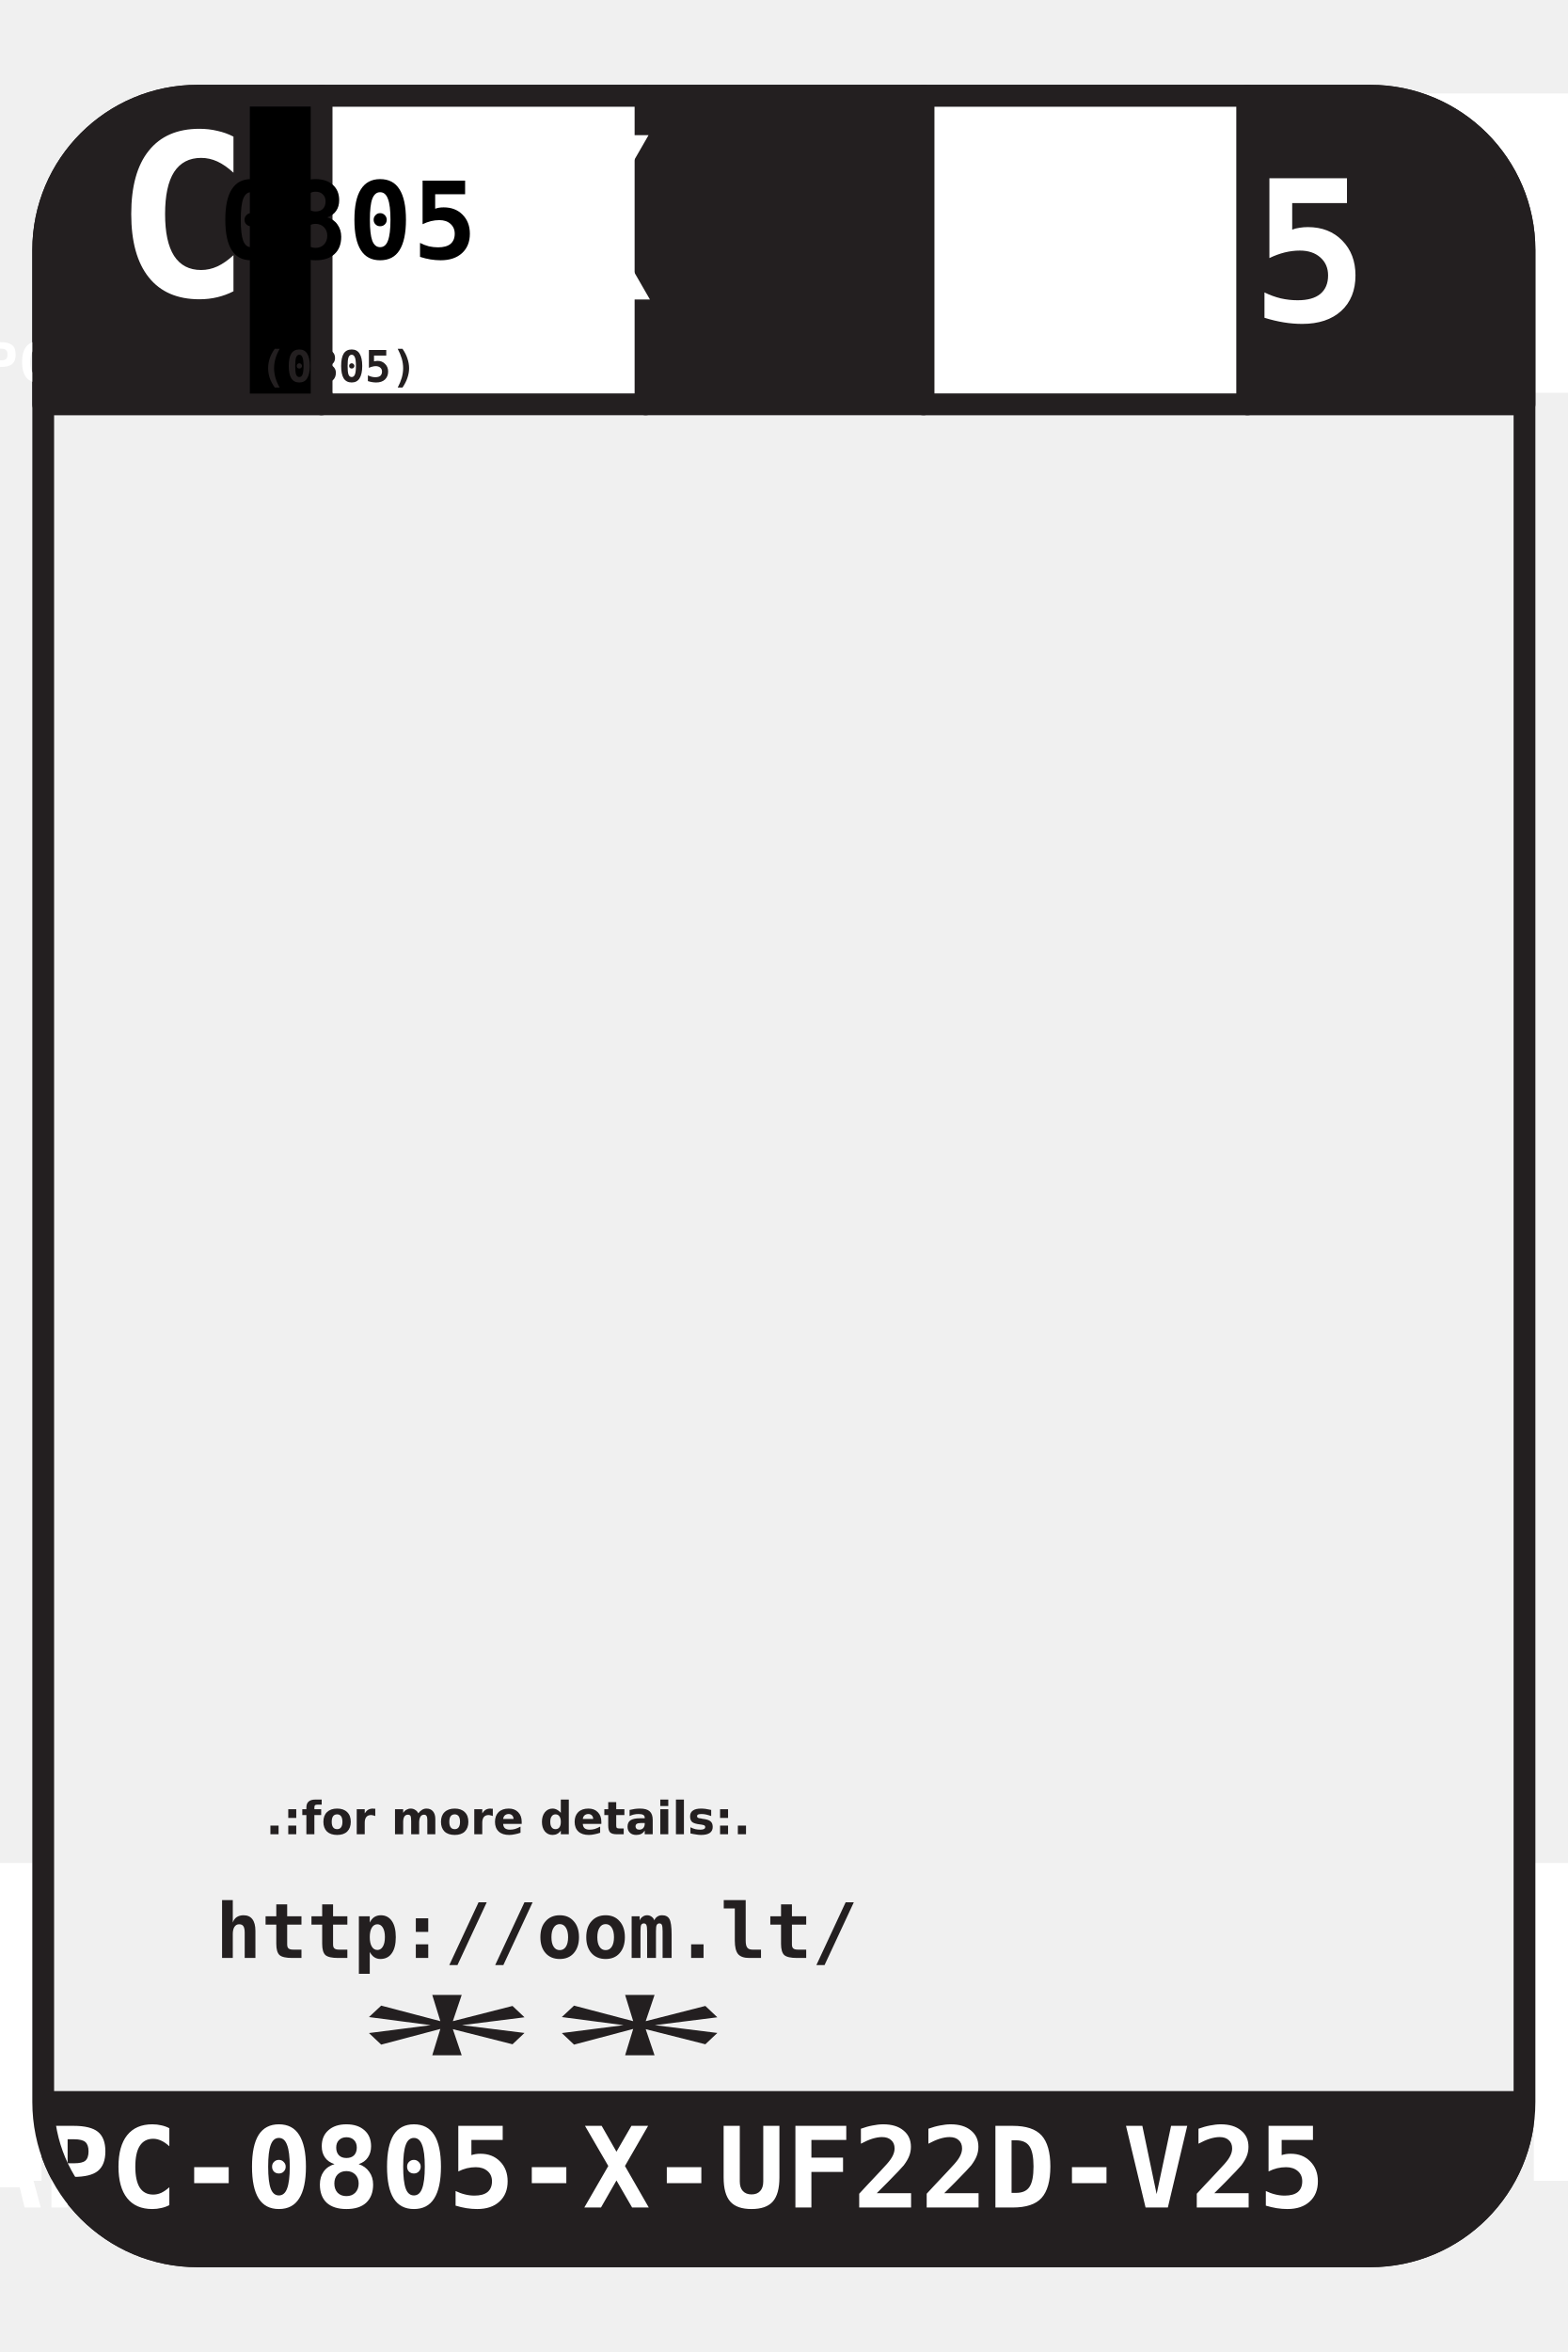
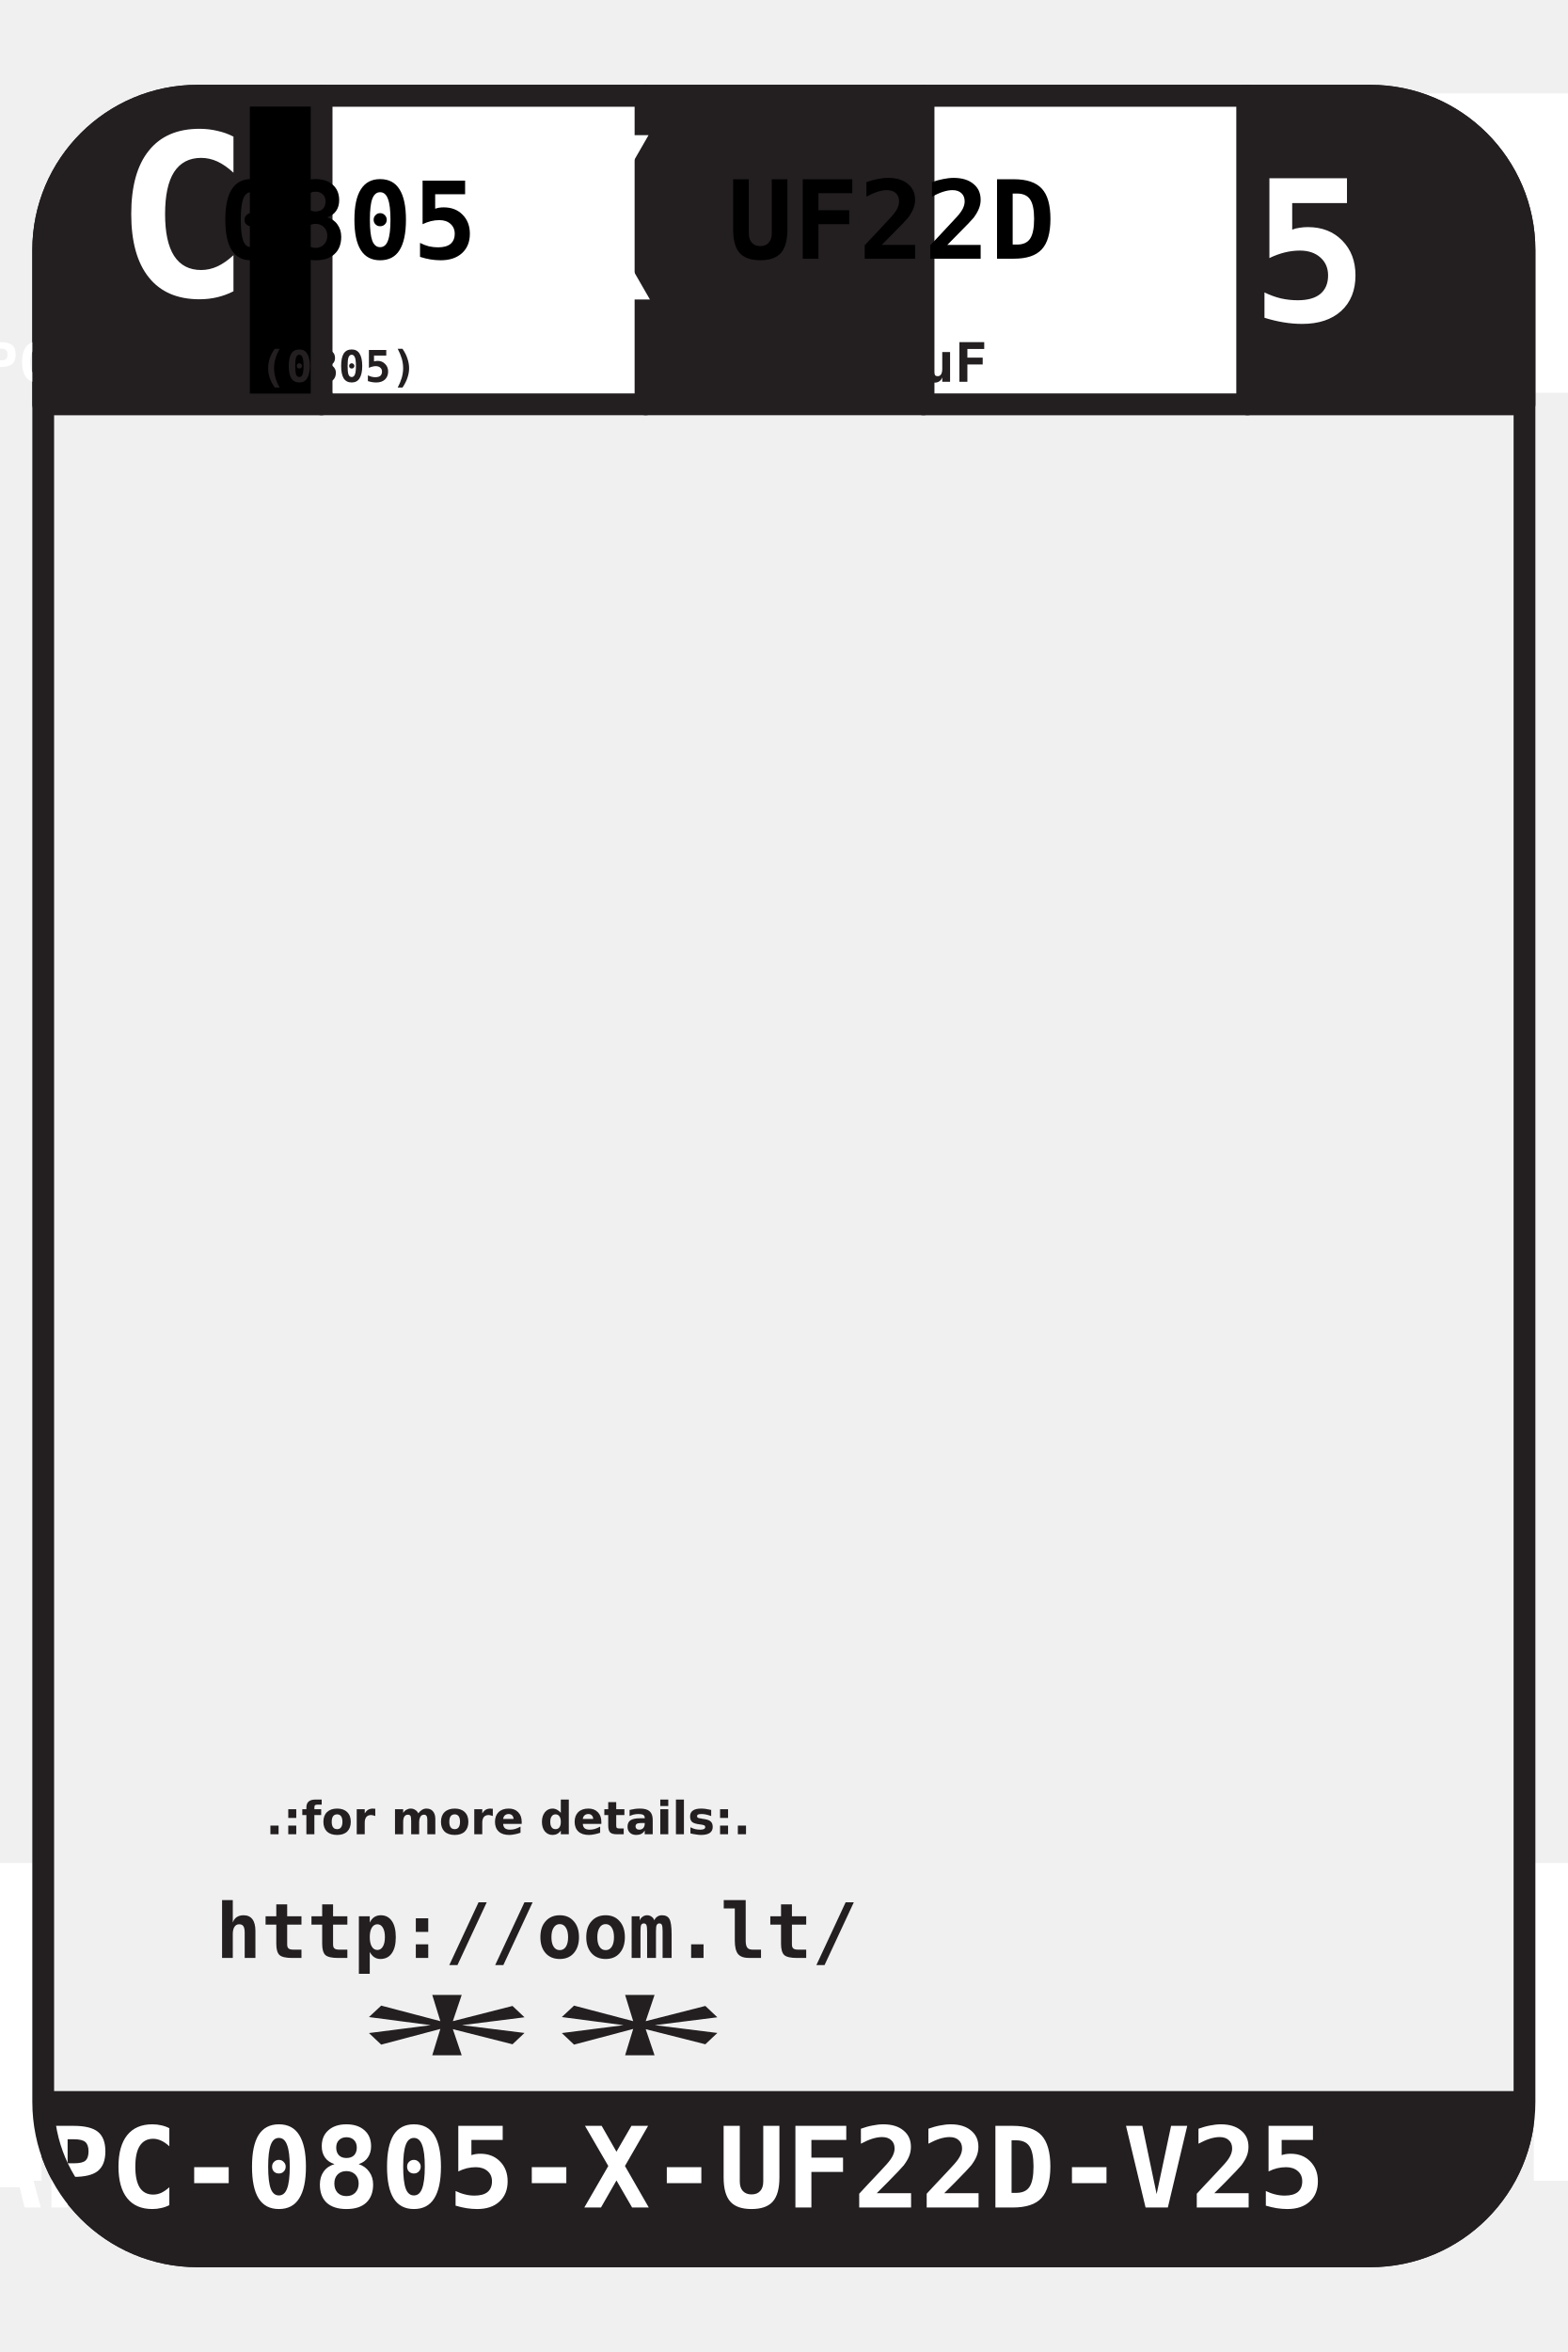
<svg xmlns="http://www.w3.org/2000/svg" xmlns:xlink="http://www.w3.org/1999/xlink" id="svg3419" version="1.1" width="180" height="270" xml:space="preserve">
  <defs id="defs3423" />
  <g id="g3427" transform="matrix(1.25,0,0,-1.25,0,270)">
    <path d="m 29.541,178.866 0,28.346 -11.4,0 c -7.826,0 -14.173,-6.347 -14.173,-14.173 l 0,-14.173 25.573,0 z" style="fill:#231f20;fill-opacity:1;fill-rule:evenodd;stroke:#231f20;stroke-width:2;stroke-linecap:round;stroke-linejoin:round;stroke-miterlimit:22.926;stroke-opacity:1;stroke-dasharray:none" id="path3593" />
    <text transform="scale(1,-1)" id="text3619" x="-214.58" y="-188.813" style="font-style:normal;font-variant:normal;font-weight:bold;font-stretch:normal;text-align:start;text-anchor:start;fill:#ffffff;font-family:DejaVu Sans Mono;-inkscape-font-specification:DejaVu Sans Mono Bold">
      <tspan style="font-size:20.706px;font-style:normal;font-variant:normal;font-weight:bold;font-stretch:normal;text-align:start;writing-mode:lr-tb;text-anchor:start;fill:#ffffff;fill-opacity:1;fill-rule:nonzero;stroke:none;font-family:DejaVu Sans Mono;-inkscape-font-specification:DejaVu Sans Mono Bold" x="10.522" y="-188.813" id="tspan3621">CAPC</tspan>
    </text>
    <rect style="fill:#000000;stroke:none" id="rect3047" width="7.294" height="27.486" x="22.949" y="-207.342" transform="scale(1,-1)" />
    <rect style="fill:#ffffff;stroke:none" id="rect3047-7" width="121.861" height="27.486" x="30.154" y="-207.415" transform="scale(1,-1)" />
    <text transform="scale(1,-1)" id="text3439" x="71.998" y="-326.037" style="text-align:center;text-anchor:middle">
      <tspan style="font-size:6px;font-variant:normal;font-weight:bold;text-align:center;writing-mode:lr-tb;text-anchor:middle;fill:#231f20;fill-opacity:1;fill-rule:nonzero;stroke:none;font-family:Helvetica LT;-inkscape-font-specification:Helvetica LT Bold" id="tspan3441" y="-326.037" x="71.998" />
    </text>
    <text transform="matrix(1,0,0,-1,54.1817,47.5475)" id="text3443" x="17.943" y="0" style="text-anchor:middle;text-align:center">
      <tspan style="font-size:4.201px;font-variant:normal;font-weight:bold;writing-mode:lr-tb;fill:#231f20;fill-opacity:1;fill-rule:nonzero;stroke:none;font-family:DejaVu Sans;-inkscape-font-specification:DejaVu Sans Bold;text-anchor:middle;text-align:center;font-style:normal;font-stretch:normal" x="0" y="0" id="tspan3445">.:for more details:.</tspan>
    </text>
    <text transform="scale(1,-1)" id="text3447" x="56.807" y="-36.191" style="text-align:center;text-anchor:middle">
      <tspan style="font-size:7.001px;font-style:normal;font-variant:normal;font-weight:bold;font-stretch:normal;text-align:center;writing-mode:lr-tb;text-anchor:middle;fill:#231f20;fill-opacity:1;fill-rule:nonzero;stroke:none;font-family:DejaVu Sans Mono;-inkscape-font-specification:DejaVu Sans Mono Bold" x="56.807" y="-36.191" id="tspan3449">http://oom.lt/</tspan>
    </text>
    <text transform="scale(1,-1)" id="text3451" x="86.863" y="-36.191" style="text-align:start;text-anchor:start">
      <tspan style="font-size:11.202px;font-variant:normal;font-weight:bold;text-align:start;writing-mode:lr-tb;text-anchor:start;fill:#231f20;fill-opacity:1;fill-rule:nonzero;stroke:none;font-family:DejaVu Sans Mono;-inkscape-font-specification:DejaVu Sans Mono Bold;font-style:normal;font-stretch:normal" x="86.863" y="-36.191" id="tspan3453" />
    </text>
    <text transform="scale(1.531524,-0.6529443)" id="text3455" x="47.025" y="-35.078" style="font-size:23.13px;text-align:center;text-anchor:middle">
      <tspan style="font-size:23.13px;font-variant:normal;font-weight:normal;text-align:center;writing-mode:lr-tb;text-anchor:middle;fill:#231f20;fill-opacity:1;fill-rule:nonzero;stroke:none;font-family:Free 3 of 9 Extended;-inkscape-font-specification:Free3of9Extended" x="47.025" y="-35.078" id="tspan3457">**</tspan>
    </text>
    <path d="m 140.031,193.039 c 0,7.826 -6.347,14.173 -14.173,14.173 l -11.277,0 0,-28.346 25.451,0 0,14.173 z" style="fill:#231f20;fill-opacity:1;fill-rule:evenodd;stroke:#231f20;stroke-width:2;stroke-linecap:round;stroke-linejoin:round;stroke-miterlimit:22.926;stroke-opacity:1;stroke-dasharray:none" id="path3595" />
    <path d="m 59.305,207.213 25.512,0 0,-28.346 -25.512,0 0,28.346 z" style="fill:#231f20;fill-opacity:1;fill-rule:evenodd;stroke:#231f20;stroke-width:2;stroke-linecap:round;stroke-linejoin:round;stroke-miterlimit:22.926;stroke-opacity:1;stroke-dasharray:none" id="path3597" />
    <text transform="scale(1,-1)" id="text3603" x="127.539" y="-186.501" style="font-style:normal;font-variant:normal;font-weight:bold;font-stretch:normal;text-align:center;text-anchor:middle;fill:#ffffff;font-family:DejaVu Sans Mono;-inkscape-font-specification:DejaVu Sans Mono Bold">
      <tspan style="font-size:18px;font-style:normal;font-variant:normal;font-weight:bold;font-stretch:normal;text-align:center;writing-mode:lr-tb;text-anchor:middle;fill:#ffffff;fill-opacity:1;fill-rule:nonzero;stroke:none;font-family:DejaVu Sans Mono;-inkscape-font-specification:DejaVu Sans Mono Bold" x="127.539" y="-186.501" id="tspan3605">V25</tspan>
    </text>
    <path d="m 29.541,207.213 29.764,0 0,-28.346 -29.764,0 0,28.346 z" style="fill:none;stroke:#231f20;stroke-width:2;stroke-linecap:round;stroke-linejoin:round;stroke-miterlimit:22.926;stroke-opacity:1;stroke-dasharray:none" id="path3607" />
    <path d="m 84.817,207.212 29.764,0 0,-28.346 -29.764,0 0,28.346 z" style="fill:none;stroke:#231f20;stroke-width:2;stroke-linecap:round;stroke-linejoin:round;stroke-miterlimit:22.926;stroke-opacity:1;stroke-dasharray:none" id="path3609" />
    <text transform="scale(1,-1)" id="text3611" x="44.674" y="-192.239" style="font-size:8.444px;font-style:normal;font-variant:normal;font-weight:bold;font-stretch:normal;text-align:center;text-anchor:middle;fill:#000000;font-family:DejaVu Sans Mono;-inkscape-font-specification:DejaVu Sans Mono Bold">
      <tspan style="font-size:9.851px;font-style:normal;font-variant:normal;font-weight:bold;font-stretch:normal;text-align:center;writing-mode:lr-tb;text-anchor:middle;fill:#000000;fill-opacity:1;fill-rule:nonzero;stroke:none;font-family:DejaVu Sans Mono;-inkscape-font-specification:DejaVu Sans Mono Bold" x="44.674" y="-192.239" id="tspan3613">0805</tspan>
    </text>
    <text transform="scale(1,-1)" id="text3615" x="99.941" y="-192.241" style="font-style:normal;font-variant:normal;font-weight:bold;font-stretch:normal;text-align:center;text-anchor:middle;fill:#000000;font-family:DejaVu Sans Mono;-inkscape-font-specification:DejaVu Sans Mono Bold">
-       <tspan style="font-size:10px;font-style:normal;font-variant:normal;font-weight:bold;font-stretch:normal;text-align:center;writing-mode:lr-tb;text-anchor:middle;fill:#000000;fill-opacity:1;fill-rule:nonzero;stroke:none;font-family:DejaVu Sans Mono;-inkscape-font-specification:DejaVu Sans Mono Bold" x="99.941" y="-192.241" id="tspan3617" />
+       <tspan style="font-size:10px;font-style:normal;font-variant:normal;font-weight:bold;font-stretch:normal;text-align:center;writing-mode:lr-tb;text-anchor:middle;fill:#000000;fill-opacity:1;fill-rule:nonzero;stroke:none;font-family:DejaVu Sans Mono;-inkscape-font-specification:DejaVu Sans Mono Bold" x="99.941" y="-192.241" id="tspan3617">UF22D</tspan>
    </text>
    <text transform="scale(1,-1)" id="text3623" x="71.95" y="-180.937" style="font-style:normal;font-variant:normal;font-weight:bold;font-stretch:normal;text-align:center;text-anchor:middle;fill:#ffffff;font-family:DejaVu Sans Mono;-inkscape-font-specification:DejaVu Sans Mono Bold">
      <tspan style="font-size:5px;font-style:normal;font-variant:normal;font-weight:bold;font-stretch:normal;text-align:center;writing-mode:lr-tb;text-anchor:middle;fill:#ffffff;fill-opacity:1;fill-rule:nonzero;stroke:none;font-family:DejaVu Sans Mono;-inkscape-font-specification:DejaVu Sans Mono Bold" x="71.95" y="-180.937" id="tspan3625" />
    </text>
    <text transform="scale(1,-1)" id="text3631" x="44.348" y="-180.937" style="font-style:normal;font-variant:normal;font-weight:bold;font-stretch:normal;text-align:center;text-anchor:middle;font-family:DejaVu Sans Mono;-inkscape-font-specification:DejaVu Sans Mono Bold">
      <tspan style="font-size:4px;font-style:normal;font-variant:normal;font-weight:bold;font-stretch:normal;text-align:center;writing-mode:lr-tb;text-anchor:middle;fill:#231f20;fill-opacity:1;fill-rule:nonzero;stroke:none;font-family:DejaVu Sans Mono;-inkscape-font-specification:DejaVu Sans Mono Bold" x="44.348" y="-180.937" id="tspan3633">SMD (0805)</tspan>
    </text>
    <text transform="scale(1,-1)" id="text3627" x="76.459" y="-188.494" style="font-style:normal;font-variant:normal;font-weight:bold;font-stretch:normal;text-align:center;text-anchor:middle;fill:#ffffff;font-family:DejaVu Sans Mono;-inkscape-font-specification:DejaVu Sans Mono Bold">
      <tspan style="font-size:20.706px;font-style:normal;font-variant:normal;font-weight:bold;font-stretch:normal;text-align:center;writing-mode:lr-tb;text-anchor:middle;fill:#ffffff;fill-opacity:1;fill-rule:nonzero;stroke:none;font-family:DejaVu Sans Mono;-inkscape-font-specification:DejaVu Sans Mono Bold" x="71.808" y="-188.494" id="tspan3629">X</tspan>
    </text>
    <text transform="scale(1,-1)" id="text3635" x="99.728" y="-180.937" style="font-style:normal;font-variant:normal;font-weight:bold;font-stretch:normal;text-align:center;text-anchor:middle;font-family:DejaVu Sans Mono;-inkscape-font-specification:DejaVu Sans Mono Bold">
-       <tspan style="font-size:5px;font-style:normal;font-variant:normal;font-weight:bold;font-stretch:normal;text-align:center;writing-mode:lr-tb;text-anchor:middle;fill:#231f20;fill-opacity:1;fill-rule:nonzero;stroke:none;font-family:DejaVu Sans Mono;-inkscape-font-specification:DejaVu Sans Mono Bold" x="99.728" y="-180.937" id="tspan3637" />
+       <tspan style="font-size:5px;font-style:normal;font-variant:normal;font-weight:bold;font-stretch:normal;text-align:center;writing-mode:lr-tb;text-anchor:middle;fill:#231f20;fill-opacity:1;fill-rule:nonzero;stroke:none;font-family:DejaVu Sans Mono;-inkscape-font-specification:DejaVu Sans Mono Bold" x="99.728" y="-180.937" id="tspan3637">2.2 uF</tspan>
    </text>
    <path d="m 3.969,22.961 136.063,0" style="fill:none;stroke:#231f20;stroke-opacity:1;stroke-width:0.216;stroke-linecap:butt;stroke-linejoin:miter;stroke-miterlimit:22.926;stroke-dasharray:none" id="path3639" />
    <path d="m 3.969,22.961 136.063,0 0,0 c 0,-7.826 -6.347,-14.173 -14.173,-14.173 l -107.717,0 c -7.826,0 -14.173,6.347 -14.173,14.173 z" style="fill:#231f20;fill-opacity:1;fill-rule:evenodd;stroke:#231f20;stroke-opacity:1;stroke-width:2;stroke-linecap:round;stroke-linejoin:round;stroke-miterlimit:22.926;stroke-dasharray:none" id="path3641" />
    <text transform="scale(1,-1)" id="text3643" x="72.138" y="-13.271" style="font-size:10.302px;text-align:center;text-anchor:middle;-inkscape-font-specification:DejaVu Sans Mono Bold;font-family:DejaVu Sans Mono;font-weight:bold;font-style:normal;font-stretch:normal;font-variant:normal">
      <tspan style="font-size:10.302px;font-variant:normal;font-weight:bold;text-align:center;writing-mode:lr-tb;text-anchor:middle;fill:#ffffff;fill-opacity:1;fill-rule:nonzero;stroke:none;font-family:DejaVu Sans Mono;-inkscape-font-specification:DejaVu Sans Mono Bold;font-style:normal;font-stretch:normal" x="72.138" y="-13.271" id="tspan3645">CAPC-0805-X-UF22D-V25</tspan>
    </text>
    <text xml:space="preserve" style="font-size:40px;font-style:normal;font-weight:bold;text-align:center;line-height:125%;letter-spacing:0px;word-spacing:0px;text-anchor:middle;fill:#000000;fill-opacity:1;stroke:none;font-family:DejaVu Sans Mono;-inkscape-font-specification:DejaVu Sans Mono Bold;font-stretch:normal;font-variant:normal" x="-21.572" y="54.974" id="text3647" transform="matrix(0.8,0,0,-0.8,0,216)">
      <tspan id="tspan3649" x="-16.025" y="54.974"> </tspan>
    </text>
    <text transform="scale(1,-1)" id="text3599" x="16.703" y="-180.937" style="font-style:normal;font-variant:normal;font-weight:bold;font-stretch:normal;text-align:center;text-anchor:middle;fill:#ffffff;font-family:DejaVu Sans Mono;-inkscape-font-specification:DejaVu Sans Mono Bold">
      <tspan style="font-size:5px;font-style:normal;font-variant:normal;font-weight:bold;font-stretch:normal;text-align:center;writing-mode:lr-tb;text-anchor:middle;fill:#ffffff;fill-opacity:1;fill-rule:nonzero;stroke:none;font-family:DejaVu Sans Mono;-inkscape-font-specification:DejaVu Sans Mono Bold" x="16.703" y="-180.937" id="tspan3601">CAPC</tspan>
    </text>
    <flowRoot xml:space="preserve" id="flowRoot3090" style="fill:black;stroke:none;stroke-opacity:1;stroke-width:1px;stroke-linejoin:miter;stroke-linecap:butt;fill-opacity:1;font-family:Sans;font-style:normal;font-weight:bold;font-size:40px;line-height:125%;letter-spacing:0px;word-spacing:0px;-inkscape-font-specification:Sans Bold;text-anchor:middle;text-align:center">
      <flowRegion id="flowRegion3092">
        <rect id="rect3094" width="148.102" height="83.168" x="-110.743" y="91.211" />
      </flowRegion>
      <flowPara id="flowPara3096" />
    </flowRoot>
    <flowRoot xml:space="preserve" id="flowRoot3098" style="font-size:40px;font-style:normal;font-weight:bold;text-align:center;line-height:125%;letter-spacing:0px;word-spacing:0px;text-anchor:middle;fill:#000000;fill-opacity:1;stroke:none;font-family:Sans;-inkscape-font-specification:Sans Bold" transform="matrix(0.8,0,0,-0.8,151.5875,255.685)">
      <flowRegion id="flowRegion3100">
        <rect id="rect3102" width="153.439" height="75.607" x="-176.121" y="101.885" />
      </flowRegion>
-       <flowPara id="flowPara3104" style="font-size:16px;font-style:normal;font-variant:normal;font-weight:bold;font-stretch:normal;font-family:DejaVu Sans;-inkscape-font-specification:DejaVu Sans Bold">SMD (0805) 2 uF Capacitor (Ceramic) 25v</flowPara>
+       <flowPara id="flowPara3104" style="font-size:16px;font-style:normal;font-variant:normal;font-weight:bold;font-stretch:normal;font-family:DejaVu Sans;-inkscape-font-specification:DejaVu Sans Bold">SMD (0805) 2.2 uF Capacitor (Ceramic) 25v</flowPara>
    </flowRoot>
    <rect style="fill:#ffffff;stroke:none" id="rect3106" width="4.654" height="29.184" x="140.889" y="-44.908" transform="scale(1,-1)" />
    <use x="0" y="0" xlink:href="#rect3106" id="use3119" transform="translate(-141.732,0)" width="180" height="270" />
    <path d="m 3.969,193.039 c 0,7.826 6.347,14.173 14.173,14.173 l 107.717,0 c 7.826,0 14.173,-6.347 14.173,-14.173 l 0,-170.079 c 0,-7.826 -6.347,-14.173 -14.173,-14.173 l -107.717,0 c -7.826,0 -14.173,6.347 -14.173,14.173 l 0,170.079 z" style="fill:none;stroke:#231f20;stroke-width:2;stroke-linecap:round;stroke-linejoin:round;stroke-miterlimit:22.926;stroke-opacity:1;stroke-dasharray:none" id="path3429" />
  </g>
</svg>
